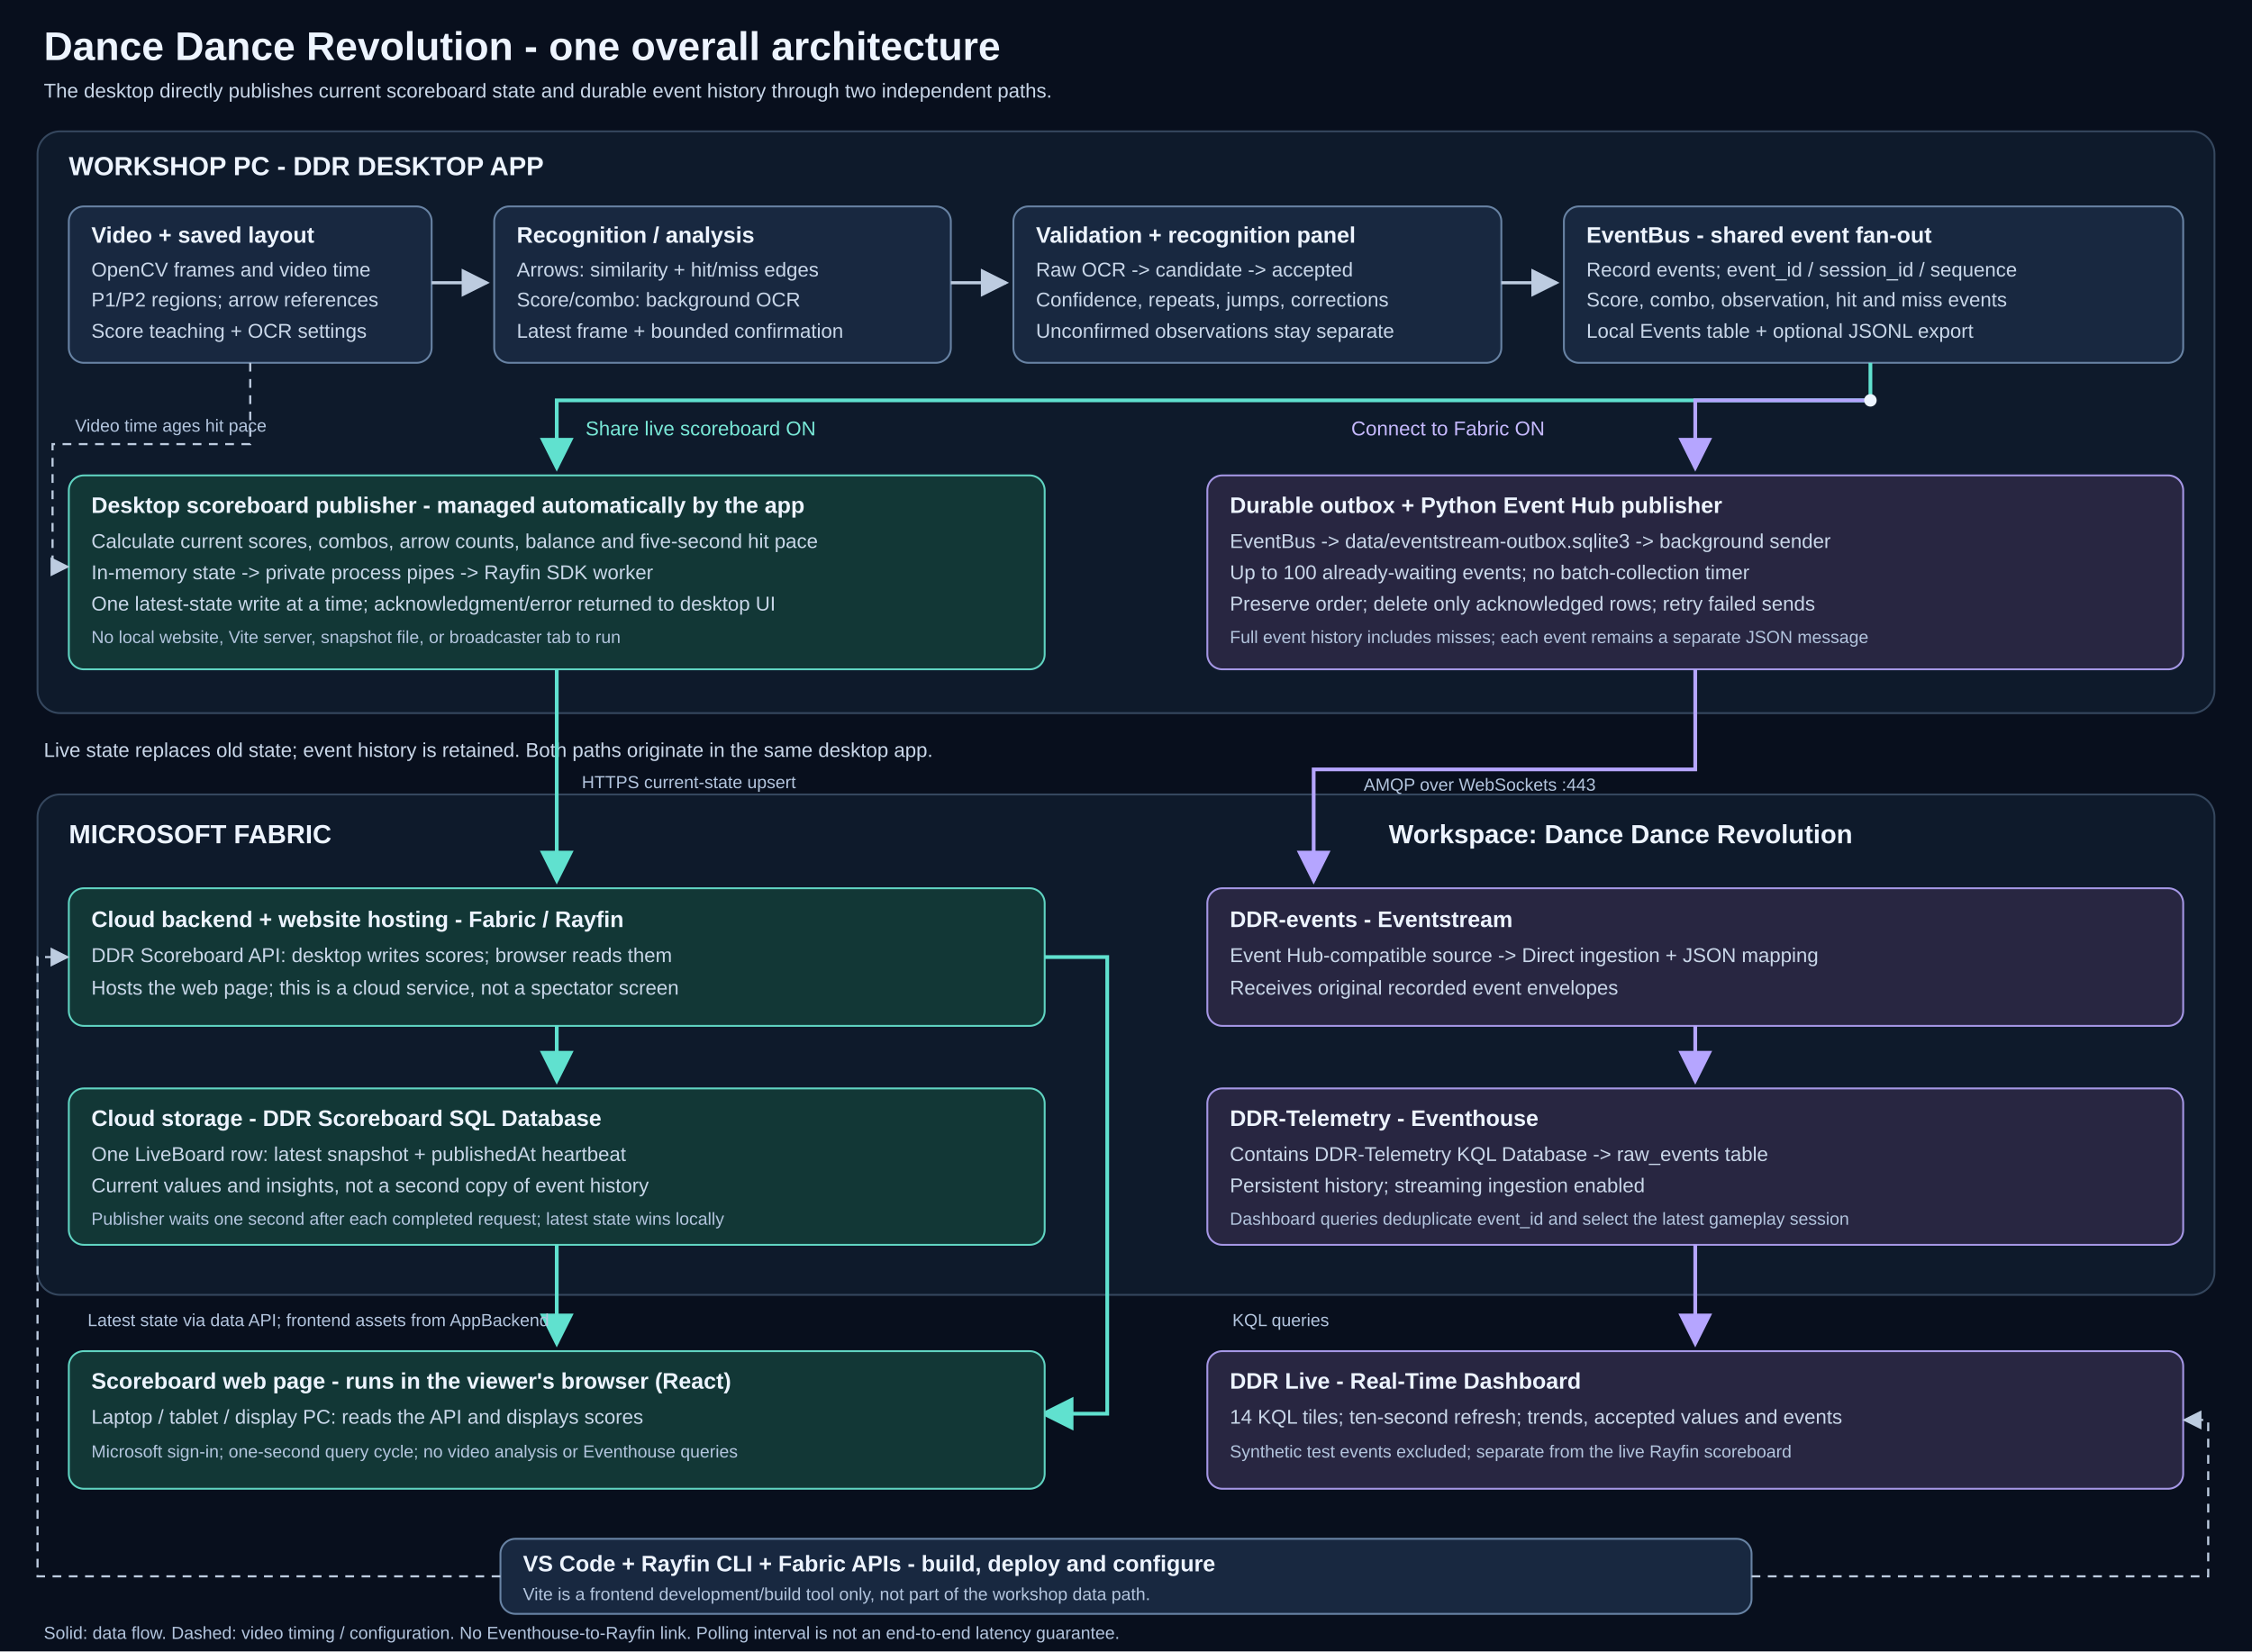
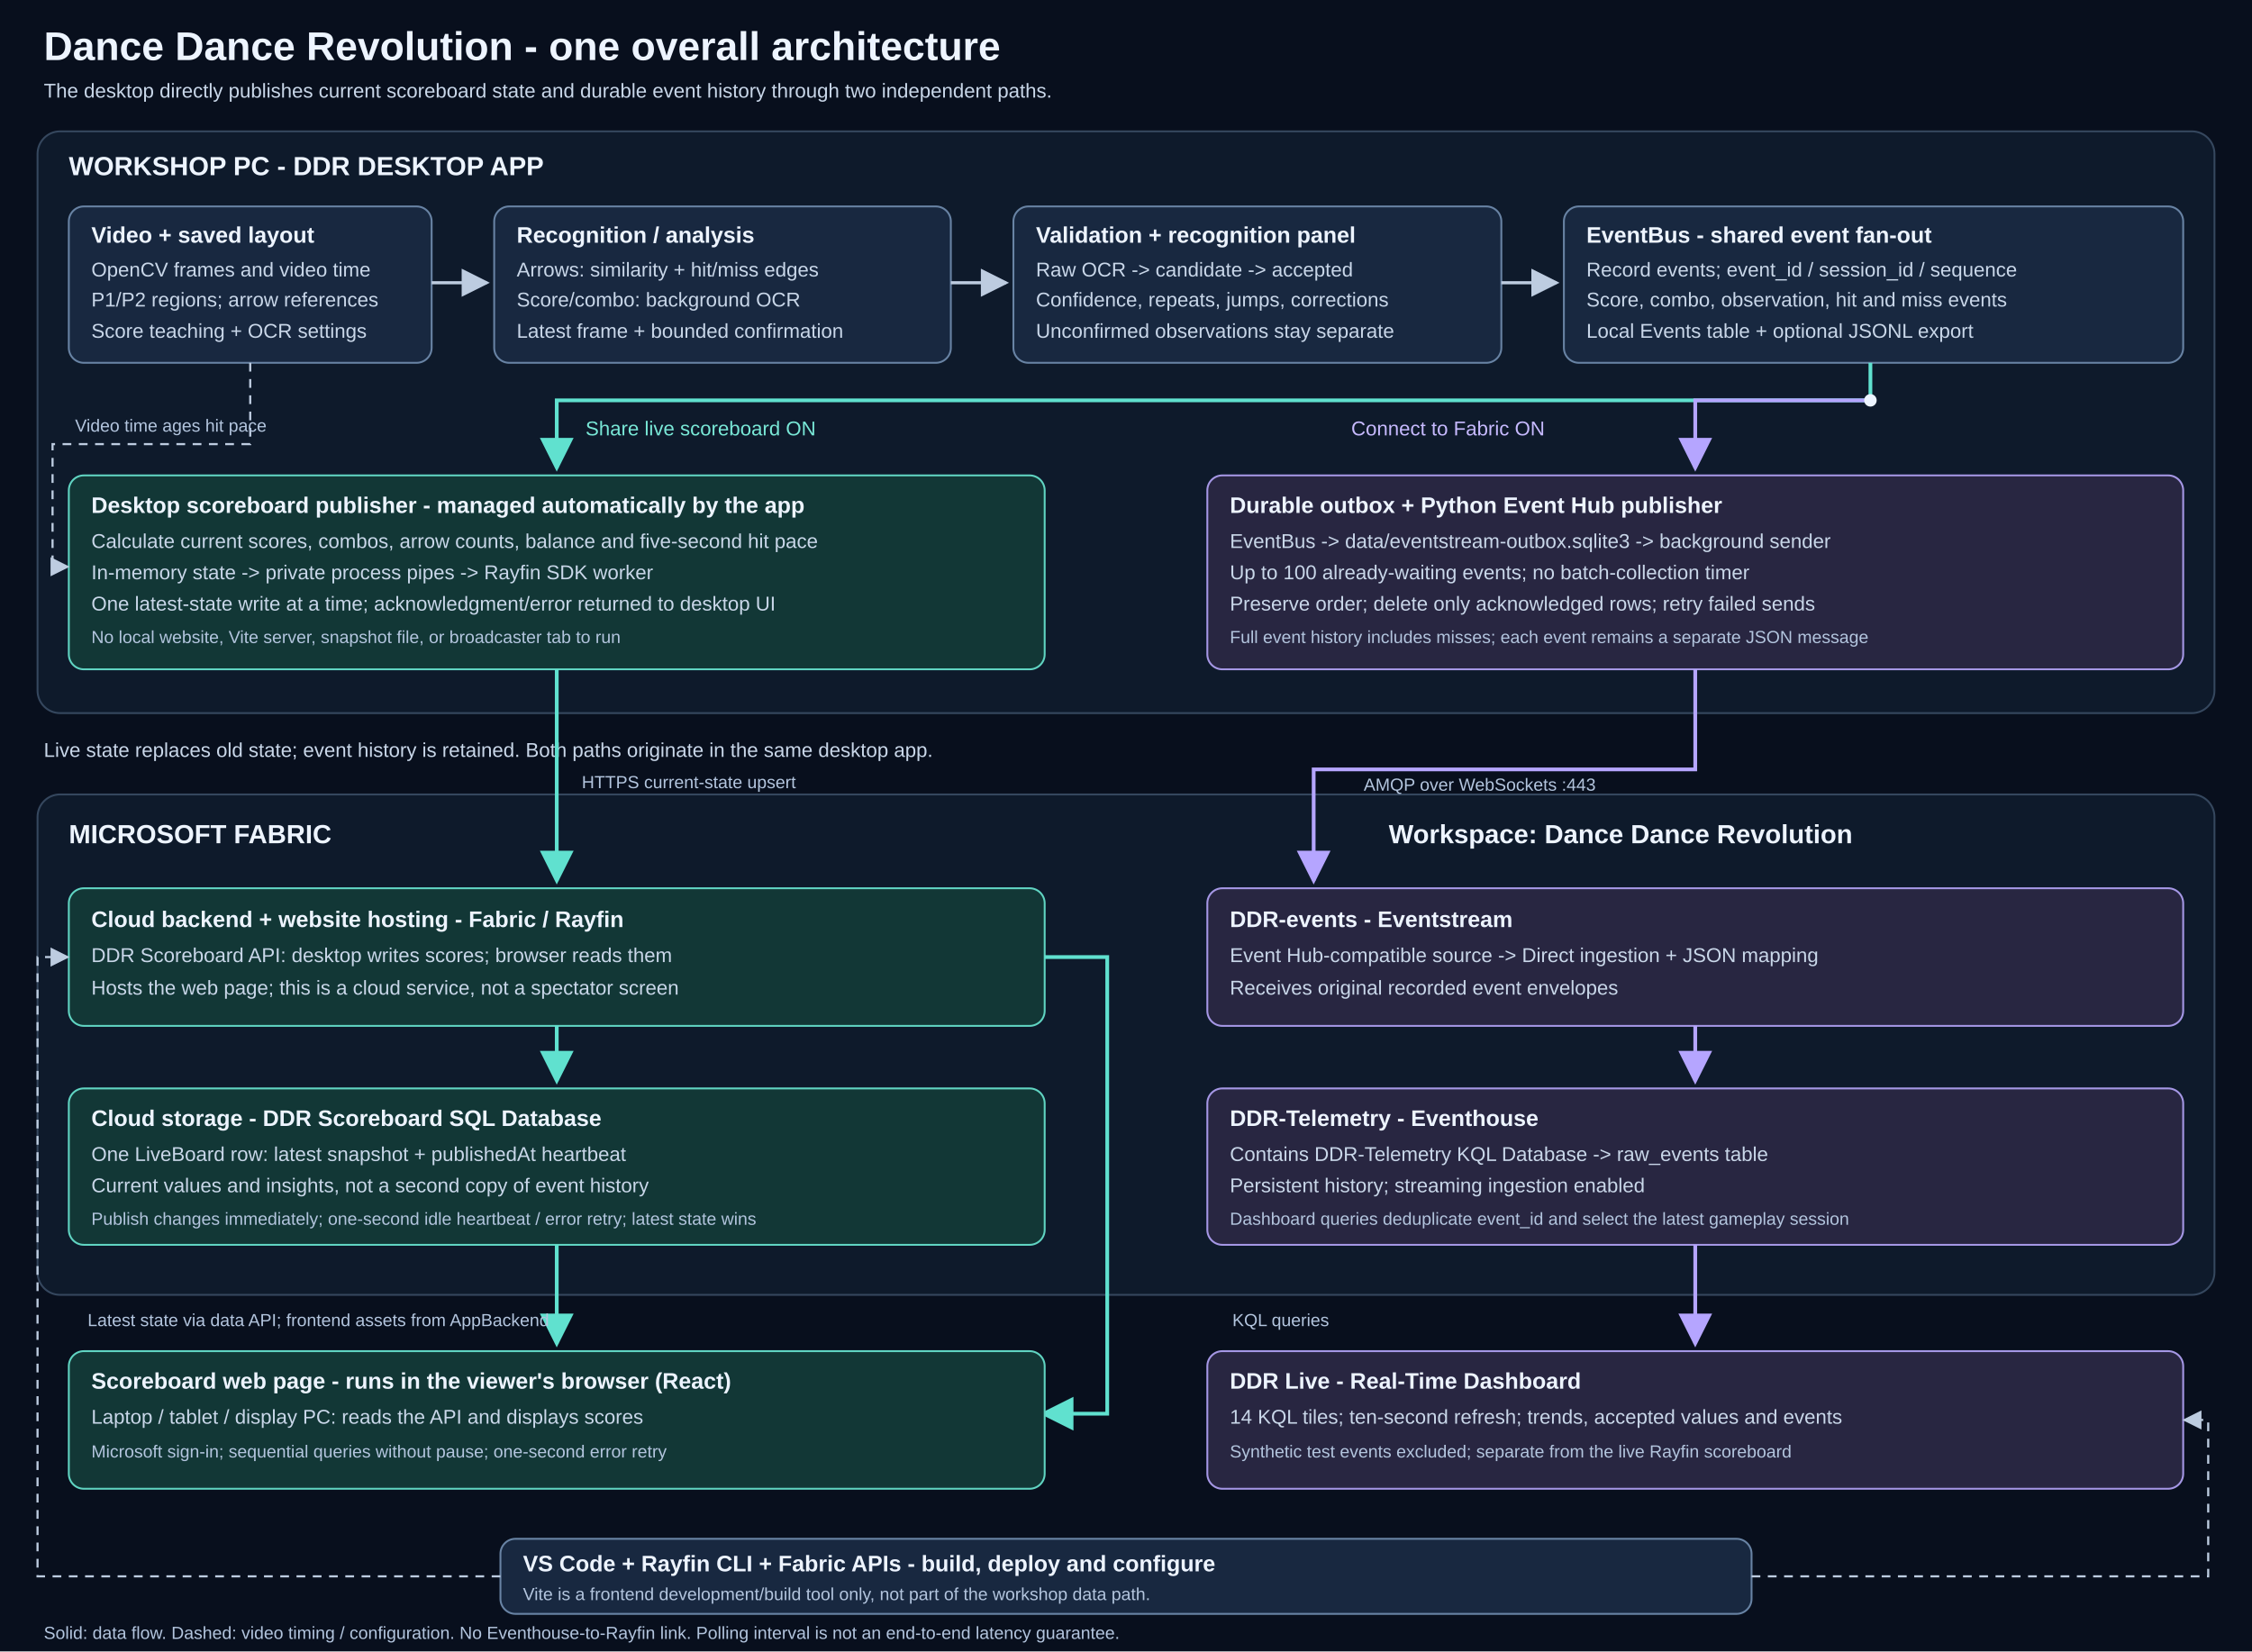
<svg xmlns="http://www.w3.org/2000/svg" width="1800" height="1320" viewBox="0 0 1800 1320" role="img" aria-labelledby="title desc">
  <defs>
    <marker id="arrow" markerWidth="9" markerHeight="9" refX="8" refY="4.5" orient="auto">
      <path d="M0 0 L9 4.5 L0 9Z" fill="#bdcce0" />
    </marker>
    <marker id="green" markerWidth="9" markerHeight="9" refX="8" refY="4.5" orient="auto">
      <path d="M0 0 L9 4.5 L0 9Z" fill="#60e1cf" />
    </marker>
    <marker id="purple" markerWidth="9" markerHeight="9" refX="8" refY="4.5" orient="auto">
      <path d="M0 0 L9 4.5 L0 9Z" fill="#b5a5ff" />
    </marker>
    <style>
      text { font-family: 'Segoe UI', Arial, sans-serif; fill: #edf4ff; }
      .title { font-size: 32px; font-weight: 700; }
      .heading { font-size: 21px; font-weight: 700; }
      .label { font-size: 18px; font-weight: 650; }
      .body { font-size: 16px; fill: #c9d7e9; }
      .small { font-size: 14px; fill: #b3c5de; }
      .boundary { fill: #0e1a2b; stroke: #35475e; stroke-width: 1.5; rx: 18; }
      .box { fill: #182840; stroke: #6883a4; stroke-width: 1.5; rx: 12; }
      .live { fill: #123736; stroke: #60d4c2; stroke-width: 1.5; rx: 12; }
      .history { fill: #282641; stroke: #a597e5; stroke-width: 1.5; rx: 12; }
      .line { fill: none; stroke: #bdcce0; stroke-width: 2.5; marker-end: url(#arrow); }
      .live-line { fill: none; stroke: #60e1cf; stroke-width: 3; marker-end: url(#green); }
      .history-line { fill: none; stroke: #b5a5ff; stroke-width: 3; marker-end: url(#purple); }
      .control { fill: none; stroke: #bdcce0; stroke-width: 1.7; stroke-dasharray: 7 6; marker-end: url(#arrow); }
    </style>
  </defs>
  <rect width="1800" height="1320" fill="#080f1d" />
  <text x="35" y="48" class="title">Dance Dance Revolution - one overall architecture</text>
  <text x="35" y="78" class="body">The desktop directly publishes current scoreboard state and durable event history through two independent paths.</text>
  <rect x="30" y="105" width="1740" height="465" class="boundary" />
  <text x="55" y="140" class="heading">WORKSHOP PC - DDR DESKTOP APP</text>
  <rect x="55" y="165" width="290" height="125" class="box" />
  <text x="73" y="194" class="label">Video + saved layout</text>
  <text x="73" y="221" class="body">OpenCV frames and video time</text>
  <text x="73" y="245" class="body">P1/P2 regions; arrow references</text>
  <text x="73" y="270" class="body">Score teaching + OCR settings</text>
  <path d="M345 226 H389" class="line" />
  <rect x="395" y="165" width="365" height="125" class="box" />
  <text x="413" y="194" class="label">Recognition / analysis</text>
  <text x="413" y="221" class="body">Arrows: similarity + hit/miss edges</text>
  <text x="413" y="245" class="body">Score/combo: background OCR</text>
  <text x="413" y="270" class="body">Latest frame + bounded confirmation</text>
  <path d="M760 226 H804" class="line" />
  <rect x="810" y="165" width="390" height="125" class="box" />
  <text x="828" y="194" class="label">Validation + recognition panel</text>
  <text x="828" y="221" class="body">Raw OCR -&gt; candidate -&gt; accepted</text>
  <text x="828" y="245" class="body">Confidence, repeats, jumps, corrections</text>
  <text x="828" y="270" class="body">Unconfirmed observations stay separate</text>
  <path d="M1200 226 H1244" class="line" />
  <rect x="1250" y="165" width="495" height="125" class="box" />
  <text x="1268" y="194" class="label">EventBus - shared event fan-out</text>
  <text x="1268" y="221" class="body">Record events; event_id / session_id / sequence</text>
  <text x="1268" y="245" class="body">Score, combo, observation, hit and miss events</text>
  <text x="1268" y="270" class="body">Local Events table + optional JSONL export</text>
  <path d="M1495 290 V320 H445 V374" class="live-line" />
  <path d="M1495 320 H1355 V374" class="history-line" />
  <circle cx="1495" cy="320" r="5" fill="#edf4ff" />
  <text x="468" y="348" class="body" style="fill:#79e8d7">Share live scoreboard ON</text>
  <text x="1080" y="348" class="body" style="fill:#c7baff">Connect to Fabric ON</text>
  <rect x="55" y="380" width="780" height="155" class="live" />
  <text x="73" y="410" class="label">Desktop scoreboard publisher - managed automatically by the app</text>
  <text x="73" y="438" class="body">Calculate current scores, combos, arrow counts, balance and five-second hit pace</text>
  <text x="73" y="463" class="body">In-memory state -&gt; private process pipes -&gt; Rayfin SDK worker</text>
  <text x="73" y="488" class="body">One latest-state write at a time; acknowledgment/error returned to desktop UI</text>
  <text x="73" y="514" class="small">No local website, Vite server, snapshot file, or broadcaster tab to run</text>
  <rect x="965" y="380" width="780" height="155" class="history" />
  <text x="983" y="410" class="label">Durable outbox + Python Event Hub publisher</text>
  <text x="983" y="438" class="body">EventBus -&gt; data/eventstream-outbox.sqlite3 -&gt; background sender</text>
  <text x="983" y="463" class="body">Up to 100 already-waiting events; no batch-collection timer</text>
  <text x="983" y="488" class="body">Preserve order; delete only acknowledged rows; retry failed sends</text>
  <text x="983" y="514" class="small">Full event history includes misses; each event remains a separate JSON message</text>
  <path d="M200 290 V355 H42 V453 H54" class="control" />
  <text x="60" y="345" class="small">Video time ages hit pace</text>
  <text x="35" y="605" class="body">Live state replaces old state; event history is retained. Both paths originate in the same desktop app.</text>
  <rect x="30" y="635" width="1740" height="400" class="boundary" />
  <text x="55" y="674" class="heading">MICROSOFT FABRIC</text>
  <text x="1110" y="674" class="heading">Workspace: Dance Dance Revolution</text>
  <path d="M445 535 V704" class="live-line" />
  <path d="M1355 535 V615 H1050 V704" class="history-line" />
  <text x="465" y="630" class="small">HTTPS current-state upsert</text>
  <text x="1090" y="632" class="small">AMQP over WebSockets :443</text>
  <rect x="55" y="710" width="780" height="110" class="live" />
  <text x="73" y="741" class="label">Cloud backend + website hosting - Fabric / Rayfin</text>
  <text x="73" y="769" class="body">DDR Scoreboard API: desktop writes scores; browser reads them</text>
  <text x="73" y="795" class="body">Hosts the web page; this is a cloud service, not a spectator screen</text>
  <path d="M445 820 V864" class="live-line" />
  <rect x="55" y="870" width="780" height="125" class="live" />
  <text x="73" y="900" class="label">Cloud storage - DDR Scoreboard SQL Database</text>
  <text x="73" y="928" class="body">One LiveBoard row: latest snapshot + publishedAt heartbeat</text>
  <text x="73" y="953" class="body">Current values and insights, not a second copy of event history</text>
-   <text x="73" y="979" class="small">Publisher waits one second after each completed request; latest state wins locally</text>
+   <text x="73" y="979" class="small">Publish changes immediately; one-second idle heartbeat / error retry; latest state wins</text>
  <rect x="965" y="710" width="780" height="110" class="history" />
  <text x="983" y="741" class="label">DDR-events - Eventstream</text>
  <text x="983" y="769" class="body">Event Hub-compatible source -&gt; Direct ingestion + JSON mapping</text>
  <text x="983" y="795" class="body">Receives original recorded event envelopes</text>
  <path d="M1355 820 V864" class="history-line" />
  <rect x="965" y="870" width="780" height="125" class="history" />
  <text x="983" y="900" class="label">DDR-Telemetry - Eventhouse</text>
  <text x="983" y="928" class="body">Contains DDR-Telemetry KQL Database -&gt; raw_events table</text>
  <text x="983" y="953" class="body">Persistent history; streaming ingestion enabled</text>
  <text x="983" y="979" class="small">Dashboard queries deduplicate event_id and select the latest gameplay session</text>
  <path d="M445 995 V1074" class="live-line" />
  <path d="M1355 995 V1074" class="history-line" />
  <path d="M835 765 H885 V1130 H834" class="live-line" />
  <text x="70" y="1060" class="small">Latest state via data API; frontend assets from AppBackend</text>
  <text x="985" y="1060" class="small">KQL queries</text>
  <rect x="55" y="1080" width="780" height="110" class="live" />
  <text x="73" y="1110" class="label">Scoreboard web page - runs in the viewer's browser (React)</text>
  <text x="73" y="1138" class="body">Laptop / tablet / display PC: reads the API and displays scores</text>
-   <text x="73" y="1165" class="small">Microsoft sign-in; one-second query cycle; no video analysis or Eventhouse queries</text>
+   <text x="73" y="1165" class="small">Microsoft sign-in; sequential queries without pause; one-second error retry</text>
  <rect x="965" y="1080" width="780" height="110" class="history" />
  <text x="983" y="1110" class="label">DDR Live - Real-Time Dashboard</text>
  <text x="983" y="1138" class="body">14 KQL tiles; ten-second refresh; trends, accepted values and events</text>
  <text x="983" y="1165" class="small">Synthetic test events excluded; separate from the live Rayfin scoreboard</text>
  <rect x="400" y="1230" width="1000" height="60" class="box" />
  <text x="418" y="1256" class="label">VS Code + Rayfin CLI + Fabric APIs - build, deploy and configure</text>
  <text x="418" y="1279" class="small">Vite is a frontend development/build tool only, not part of the workshop data path.</text>
  <path d="M400 1260 H30 V765 H54" class="control" />
  <path d="M1400 1260 H1765 V1135 H1746" class="control" />
  <text x="35" y="1310" class="small">Solid: data flow. Dashed: video timing / configuration. No Eventhouse-to-Rayfin link. Polling interval is not an end-to-end latency guarantee.</text>
</svg>
